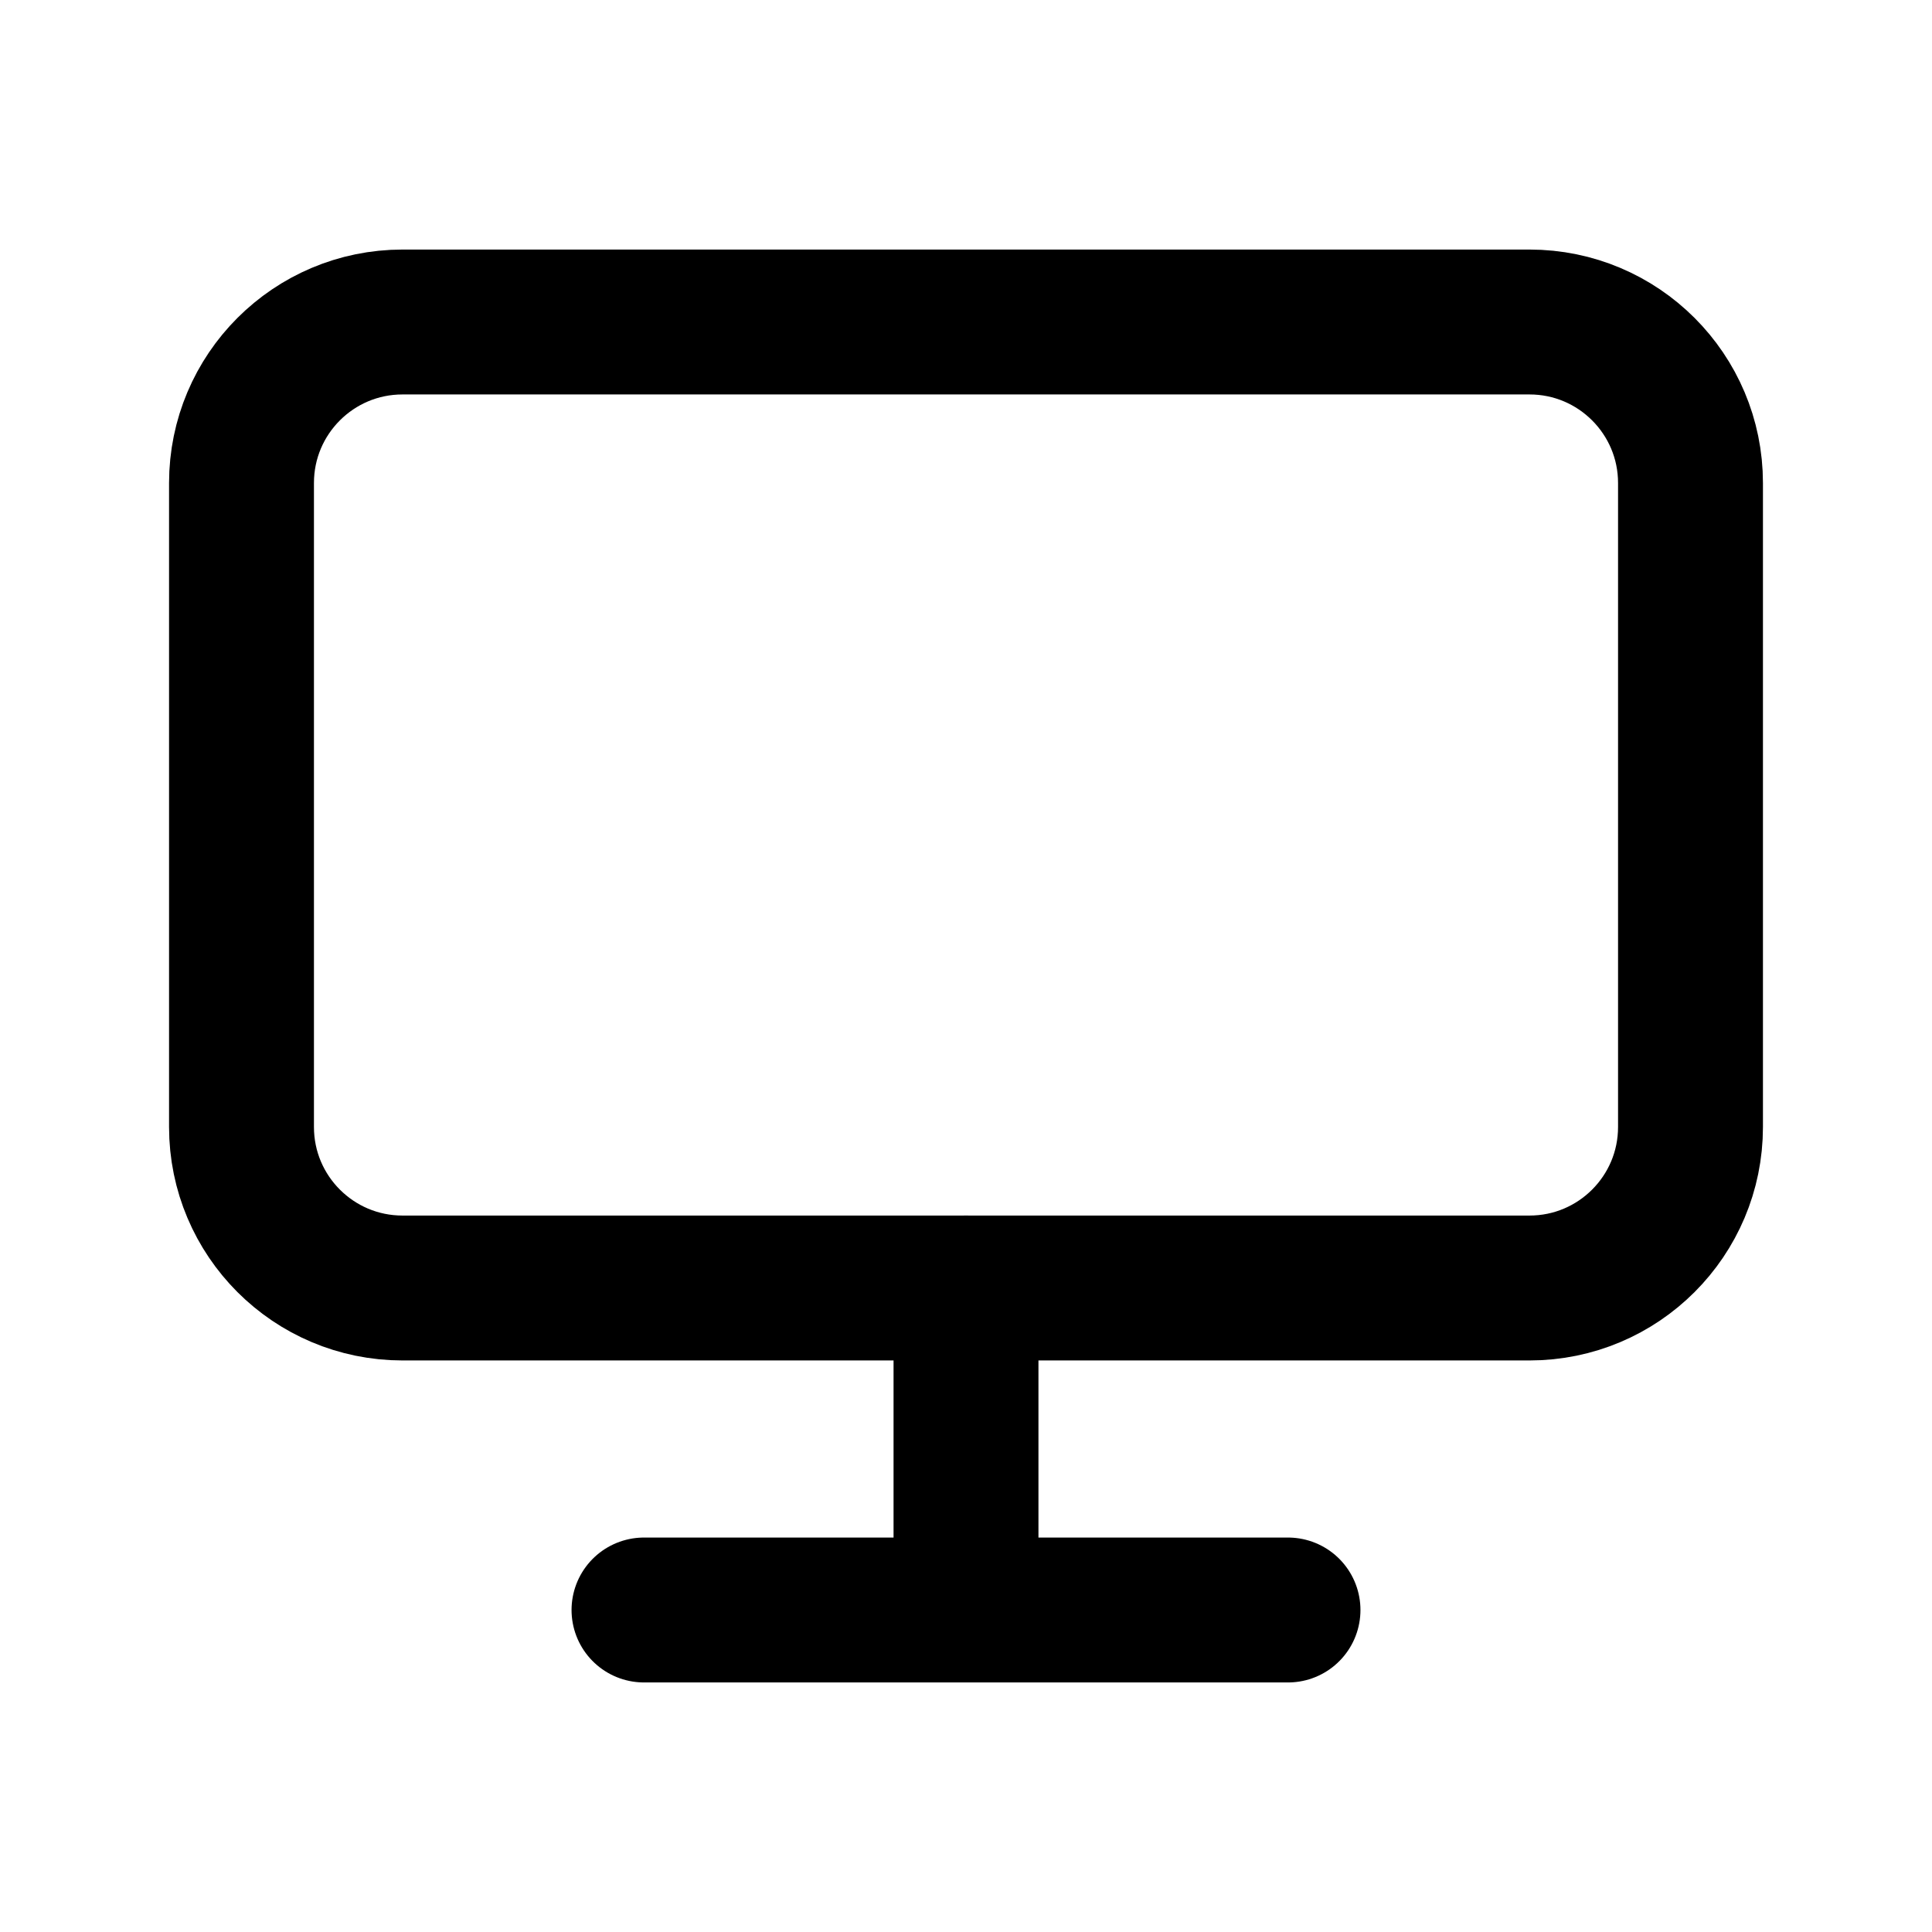
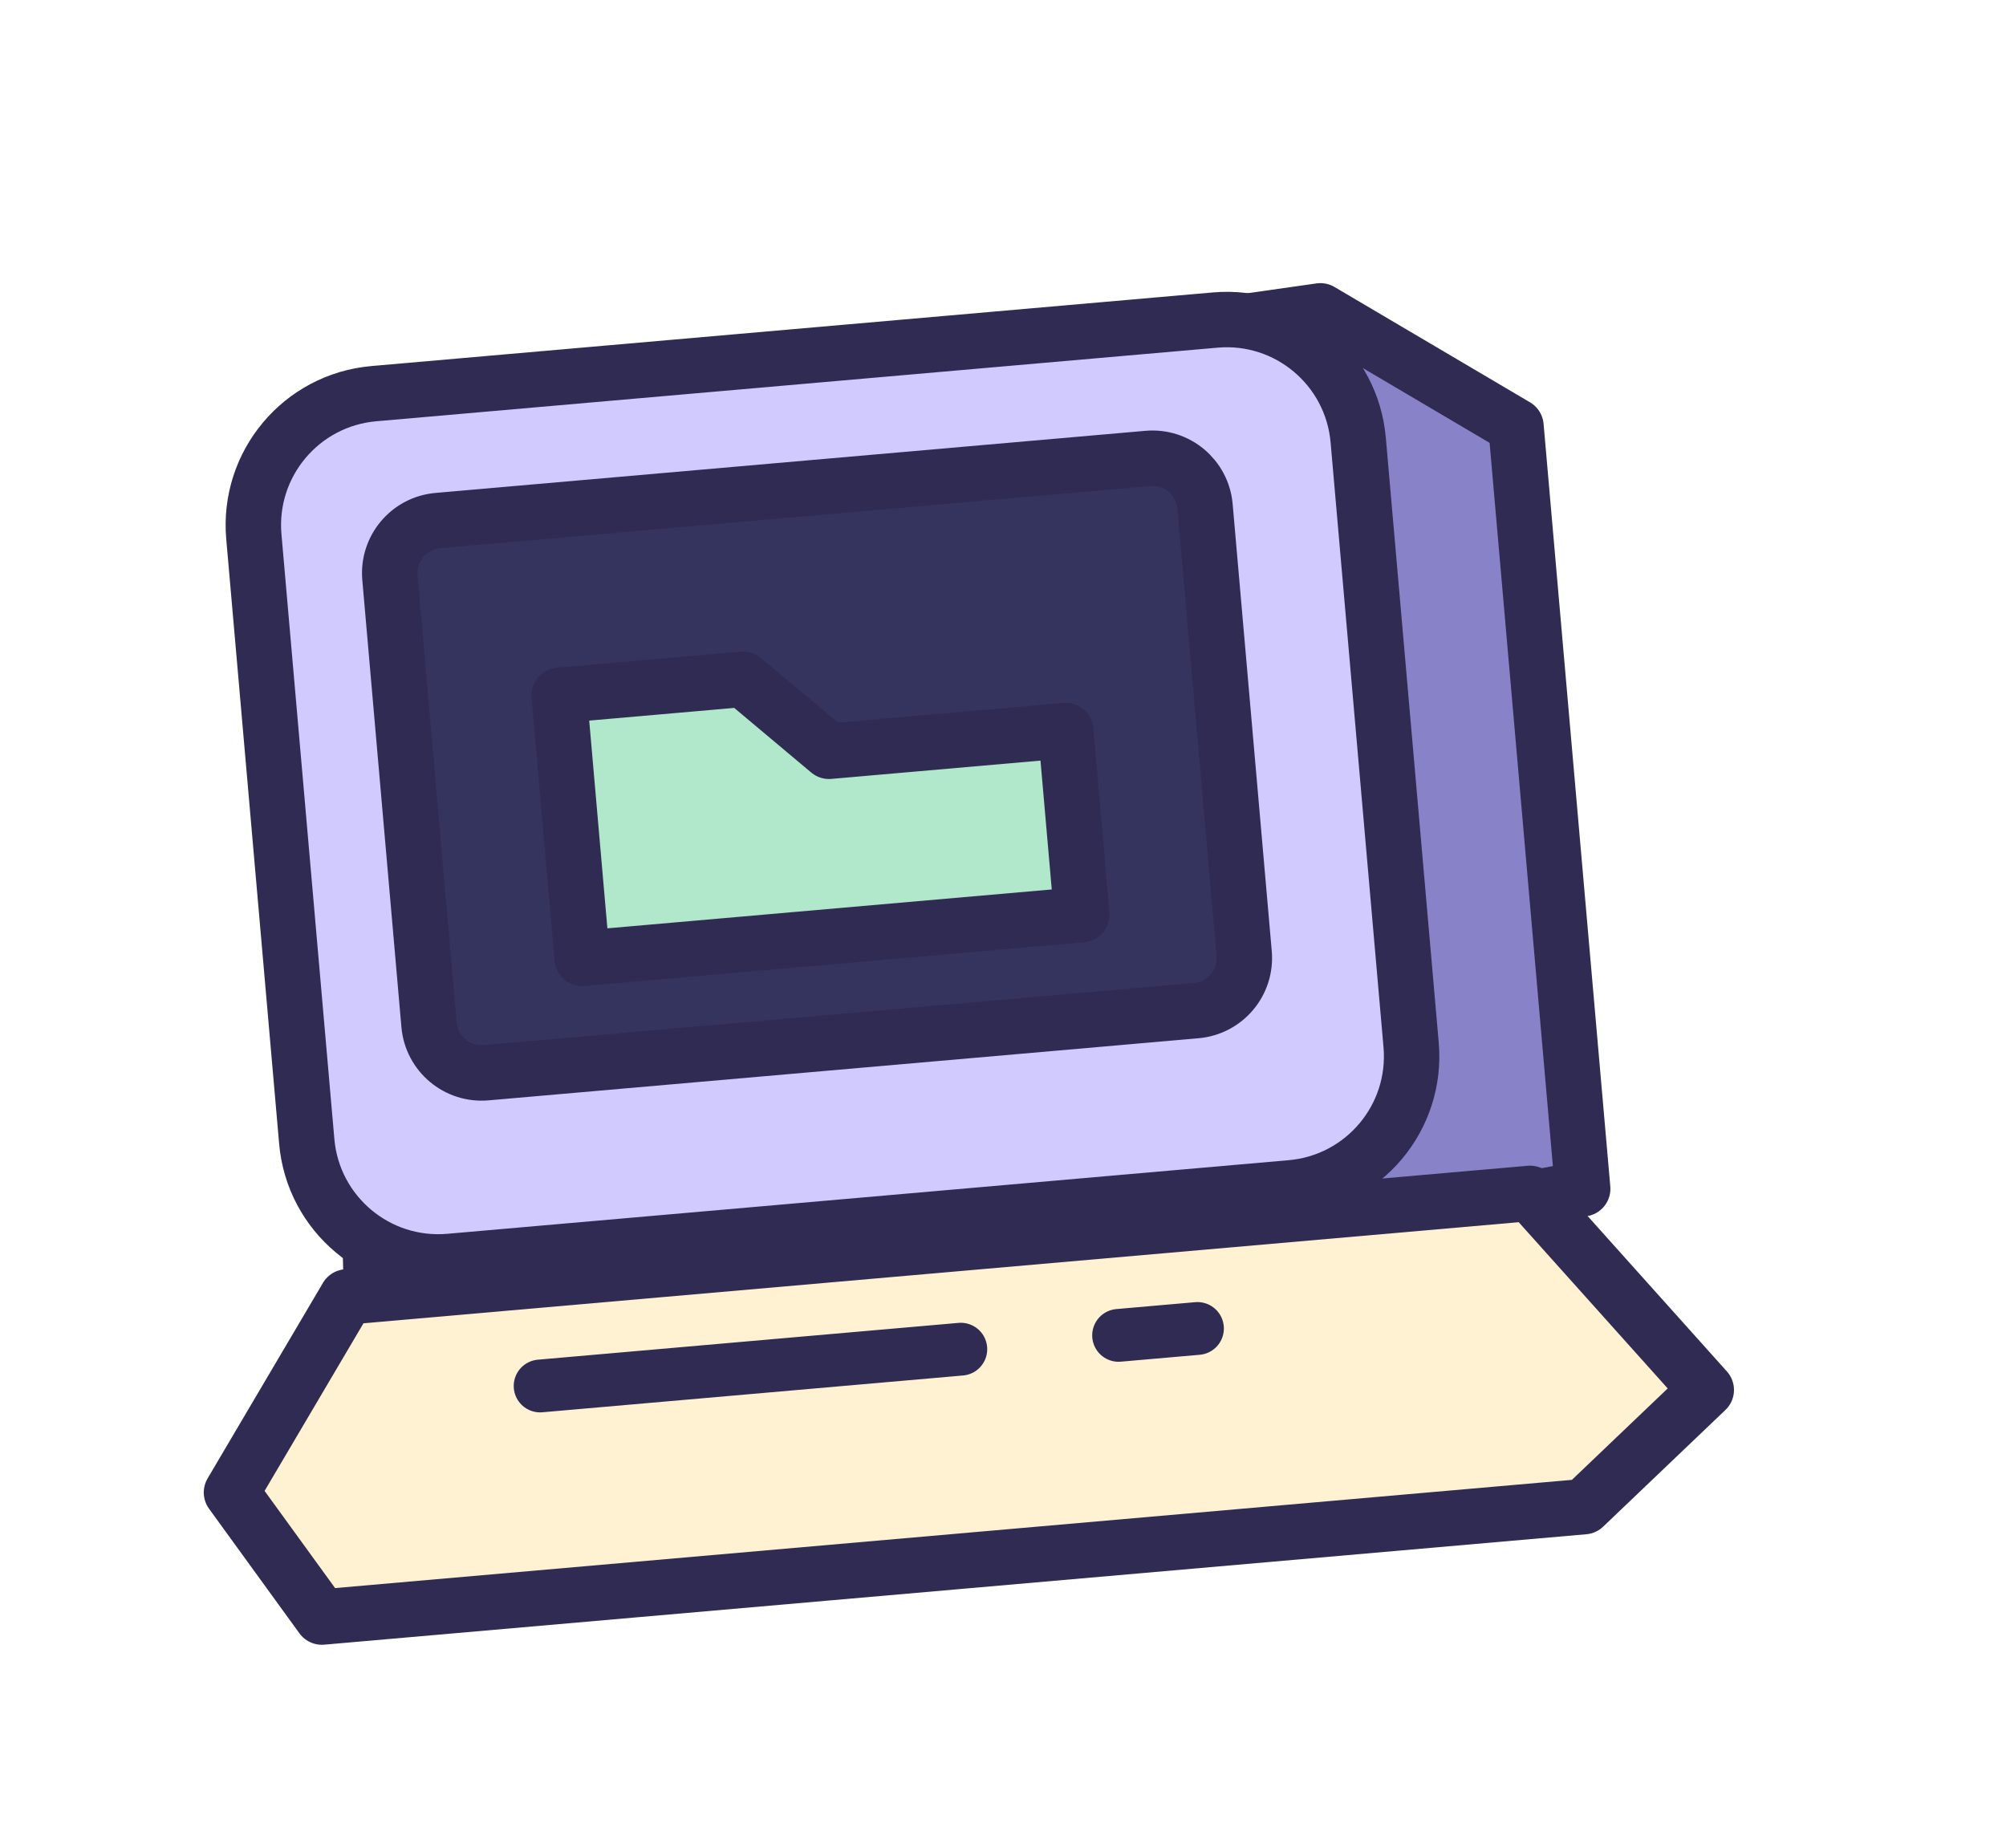
- <svg xmlns="http://www.w3.org/2000/svg" viewBox="0 0 24 24" fill="none" stroke="currentColor" stroke-width="1.8" stroke-linecap="round" stroke-linejoin="round">
-   <rect x="3" y="4" width="18" height="12" rx="2" />
-   <path d="M12 16v4m-4 0h8" />
+ <svg xmlns="http://www.w3.org/2000/svg" viewBox="0 0 76 70" fill="none" stroke="#302B52" stroke-width="2.1" stroke-linecap="round" stroke-linejoin="round">
+   <g transform="rotate(-5 37 35)">
+     <path fill="#8883C8" d="m15 15 37-2 7 5v29l-42 4-4-5z" />
+     <rect x="11" y="13" width="42" height="33" rx="5" fill="#D0CAFF" />
+     <rect x="16" y="18" width="31" height="21" rx="2" fill="#34345E" />
+     <path fill="#B1E8CB" d="M22 25h7l3 3h9v7H22z" />
+     <path fill="#FFF2D3" d="M12 47h45l6 8-5 4H10l-3-5z" />
+     <path d="M19 51h16m6 0h3" stroke-width="2" />
+   </g>
</svg>
